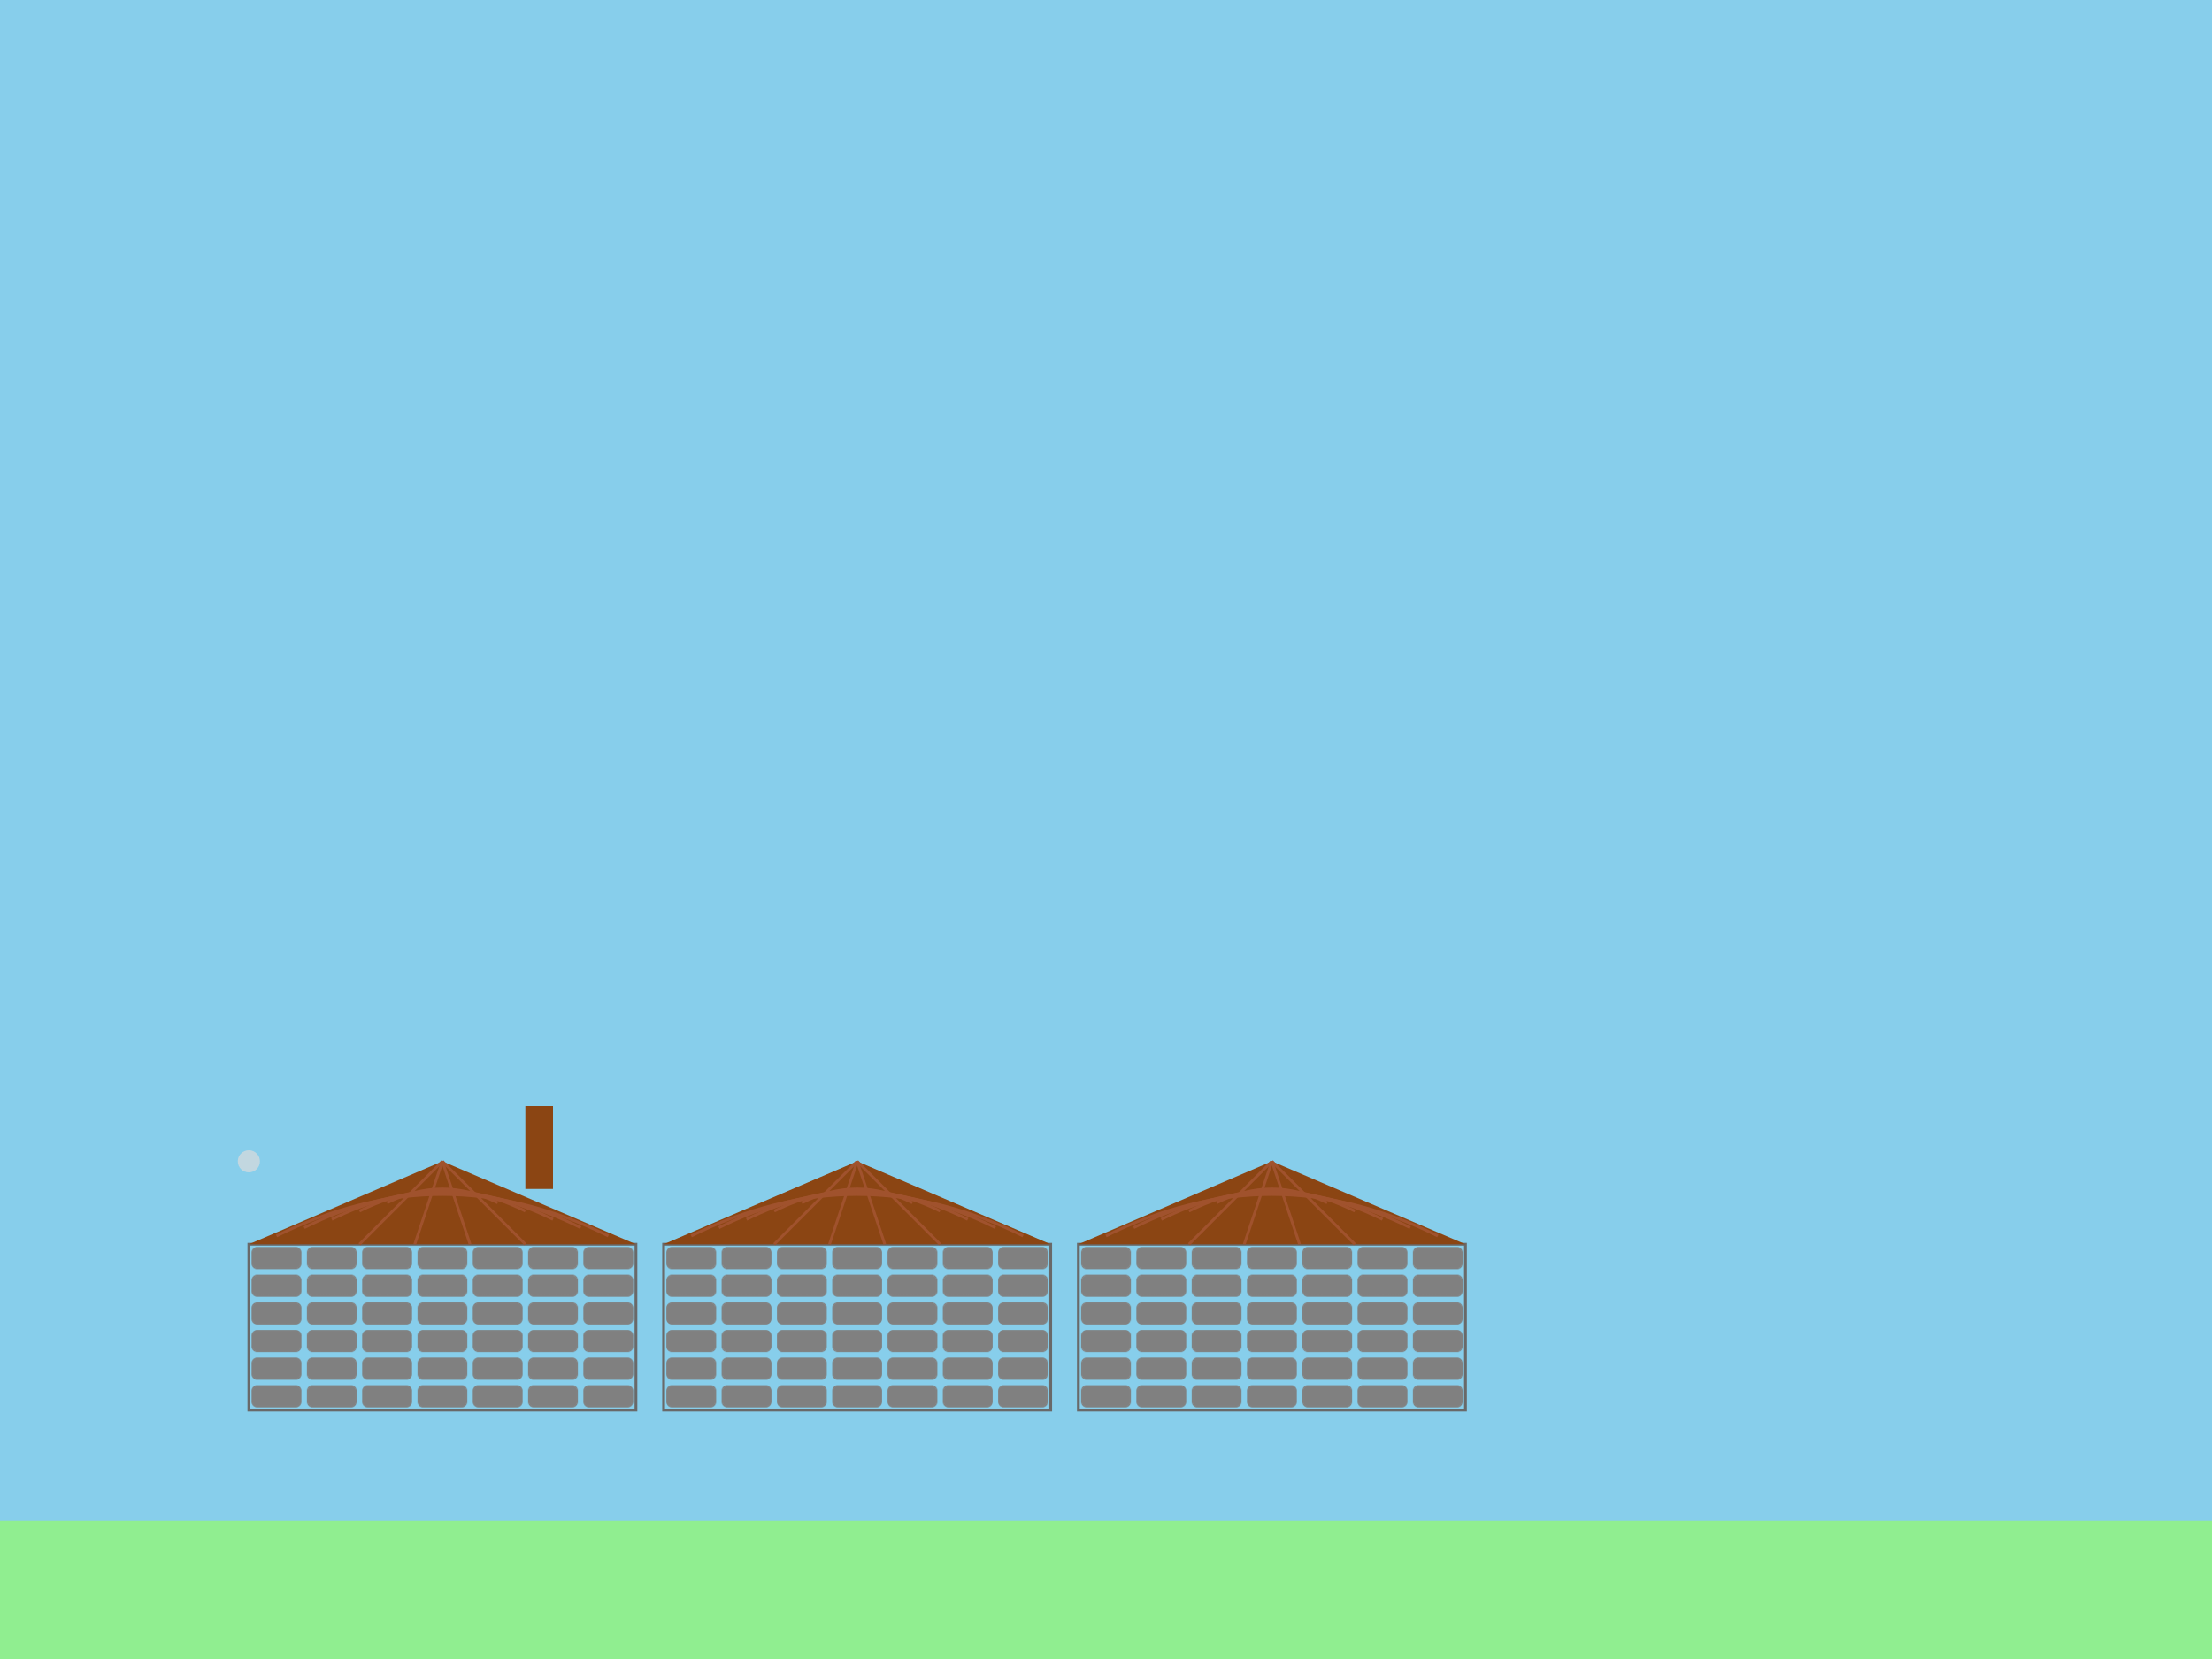
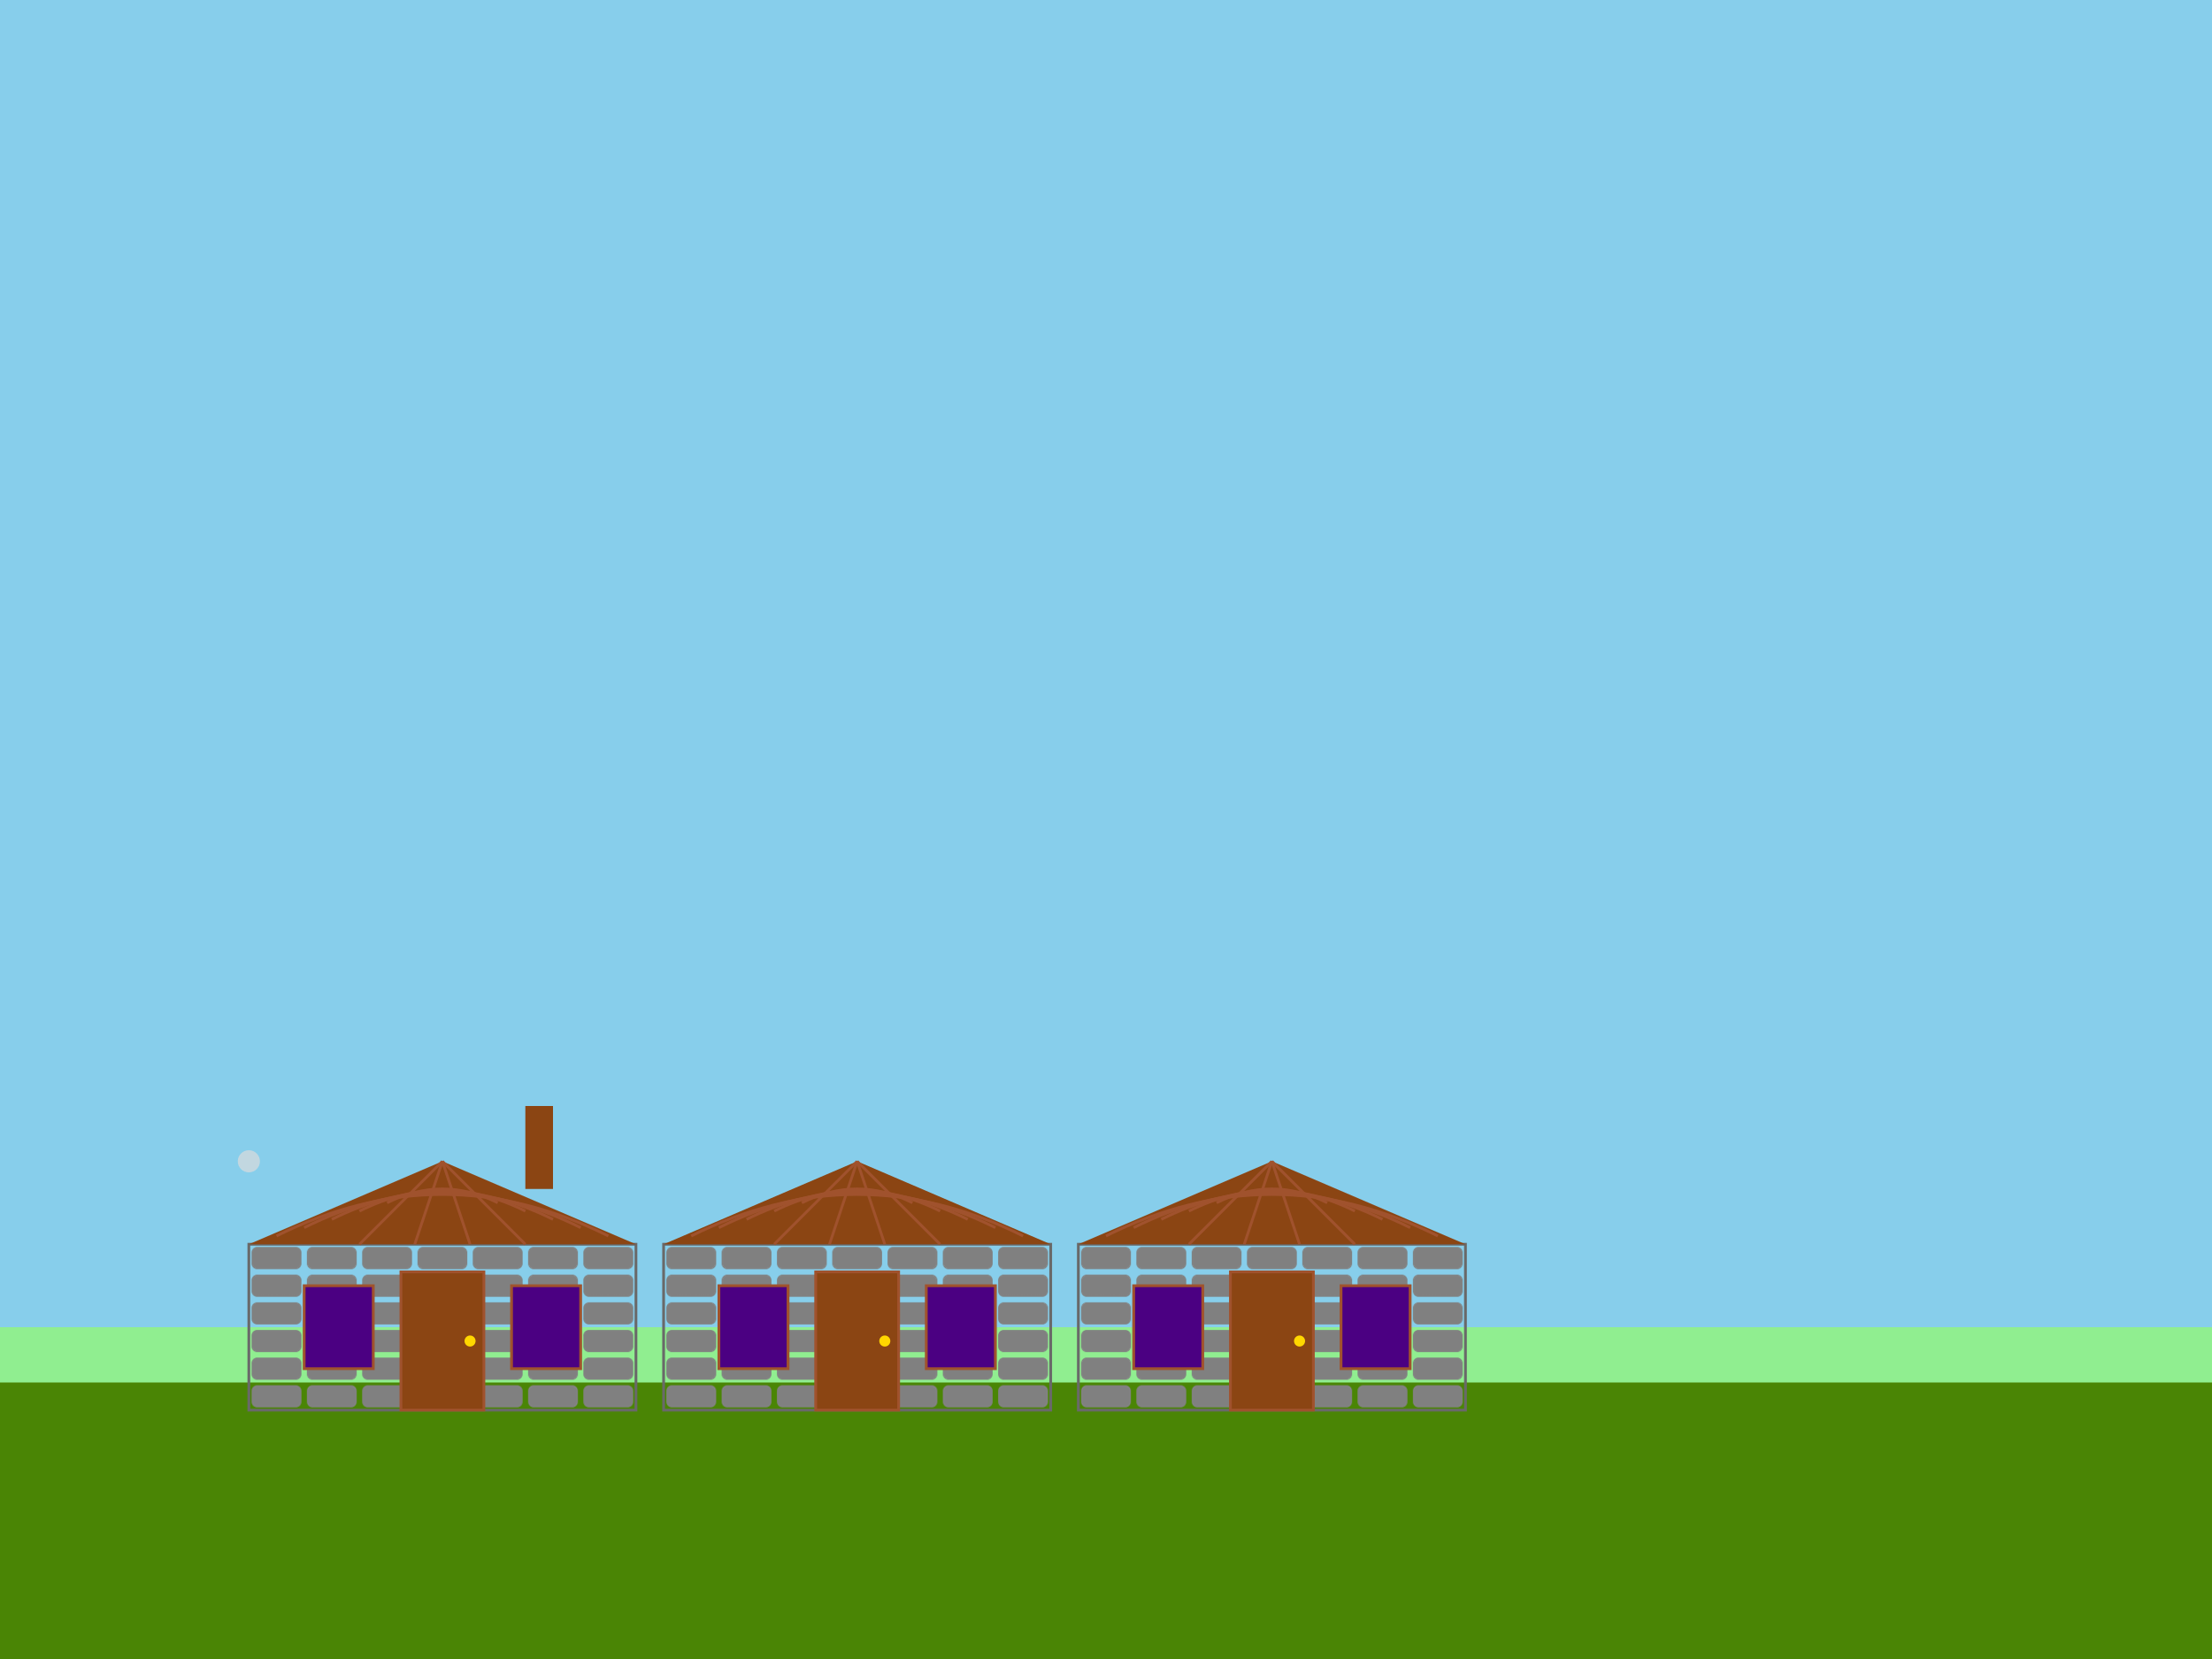
<svg xmlns="http://www.w3.org/2000/svg" width="800" height="600" viewBox="0 0 800 600">
  <rect width="800" height="600" fill="#87CEEB" />
-   <rect y="550" width="800" height="50" fill="#90EE90" />
+   <rect y="480" width="800" height="120" fill="#4a8505" />
+   <rect y="480" width="800" height="20" fill="#90EE90" />
  <g>
    <g transform="translate(90,420)">
      <pattern id="stonePattern" width="20" height="10" patternUnits="userSpaceOnUse">
        <rect width="18" height="8" x="1" y="1" fill="#808080" rx="2" />
      </pattern>
      <rect x="0" y="30" width="140" height="60" fill="url(#stonePattern)" stroke="#696969" />
+       <rect x="20" y="45" width="25" height="30" fill="#4B0082" stroke="#A0522D" />
+       <rect x="95" y="45" width="25" height="30" fill="#4B0082" stroke="#A0522D" />
+       <rect x="55" y="40" width="30" height="50" fill="#8B4513" stroke="#A0522D" />
+       <circle cx="80" cy="65" r="2" fill="#FFD700" />
      <path d="M0 30 L70 0 L140 30 Z" fill="#8B4513" />
      <g stroke="#A0522D" stroke-width="1">
        <path d="M10 27 Q70 -3 130 27" fill="none" />
        <path d="M20 24 Q70 -1 120 24" fill="none" />
        <path d="M30 21 Q70 1 110 21" fill="none" />
        <path d="M40 18 Q70 3 100 18" fill="none" />
        <path d="M50 15 Q70 5 90 15" fill="none" />
        <path d="M70 0 L40 30" fill="none" />
        <path d="M70 0 L60 30" fill="none" />
        <path d="M70 0 L80 30" fill="none" />
        <path d="M70 0 L100 30" fill="none" />
      </g>
      <rect x="100" y="-20" width="10" height="30" fill="#8B4513" />
      <g fill="#DCDCDC" opacity="0.7">
        <circle r="3">
          <animateMotion path="M 105 -20 C 110 -30 100 -40 105 -50" dur="3s" repeatCount="indefinite" />
          <animate attributeName="opacity" values="0.7;0.3;0.7" dur="3s" repeatCount="indefinite" />
        </circle>
        <circle r="4">
          <animateMotion path="M 105 -20 C 110 -35 95 -45 100 -60" dur="4s" repeatCount="indefinite" />
          <animate attributeName="opacity" values="0.7;0.2;0.7" dur="4s" repeatCount="indefinite" />
        </circle>
      </g>
    </g>
    <g transform="translate(240,420)">
      <rect x="0" y="30" width="140" height="60" fill="url(#stonePattern)" stroke="#696969" />
+       <rect x="20" y="45" width="25" height="30" fill="#4B0082" stroke="#A0522D" />
+       <rect x="95" y="45" width="25" height="30" fill="#4B0082" stroke="#A0522D" />
+       <rect x="55" y="40" width="30" height="50" fill="#8B4513" stroke="#A0522D" />
+       <circle cx="80" cy="65" r="2" fill="#FFD700" />
      <path d="M0 30 L70 0 L140 30 Z" fill="#8B4513" />
      <g stroke="#A0522D" stroke-width="1">
        <path d="M10 27 Q70 -3 130 27" fill="none" />
        <path d="M20 24 Q70 -1 120 24" fill="none" />
        <path d="M30 21 Q70 1 110 21" fill="none" />
        <path d="M40 18 Q70 3 100 18" fill="none" />
        <path d="M50 15 Q70 5 90 15" fill="none" />
        <path d="M70 0 L40 30" fill="none" />
        <path d="M70 0 L60 30" fill="none" />
        <path d="M70 0 L80 30" fill="none" />
        <path d="M70 0 L100 30" fill="none" />
      </g>
    </g>
    <g transform="translate(390,420)">
      <rect x="0" y="30" width="140" height="60" fill="url(#stonePattern)" stroke="#696969" />
+       <rect x="20" y="45" width="25" height="30" fill="#4B0082" stroke="#A0522D" />
+       <rect x="95" y="45" width="25" height="30" fill="#4B0082" stroke="#A0522D" />
+       <rect x="55" y="40" width="30" height="50" fill="#8B4513" stroke="#A0522D" />
+       <circle cx="80" cy="65" r="2" fill="#FFD700" />
      <path d="M0 30 L70 0 L140 30 Z" fill="#8B4513" />
      <g stroke="#A0522D" stroke-width="1">
        <path d="M10 27 Q70 -3 130 27" fill="none" />
        <path d="M20 24 Q70 -1 120 24" fill="none" />
        <path d="M30 21 Q70 1 110 21" fill="none" />
        <path d="M40 18 Q70 3 100 18" fill="none" />
        <path d="M50 15 Q70 5 90 15" fill="none" />
        <path d="M70 0 L40 30" fill="none" />
        <path d="M70 0 L60 30" fill="none" />
        <path d="M70 0 L80 30" fill="none" />
        <path d="M70 0 L100 30" fill="none" />
      </g>
    </g>
  </g>
</svg>
